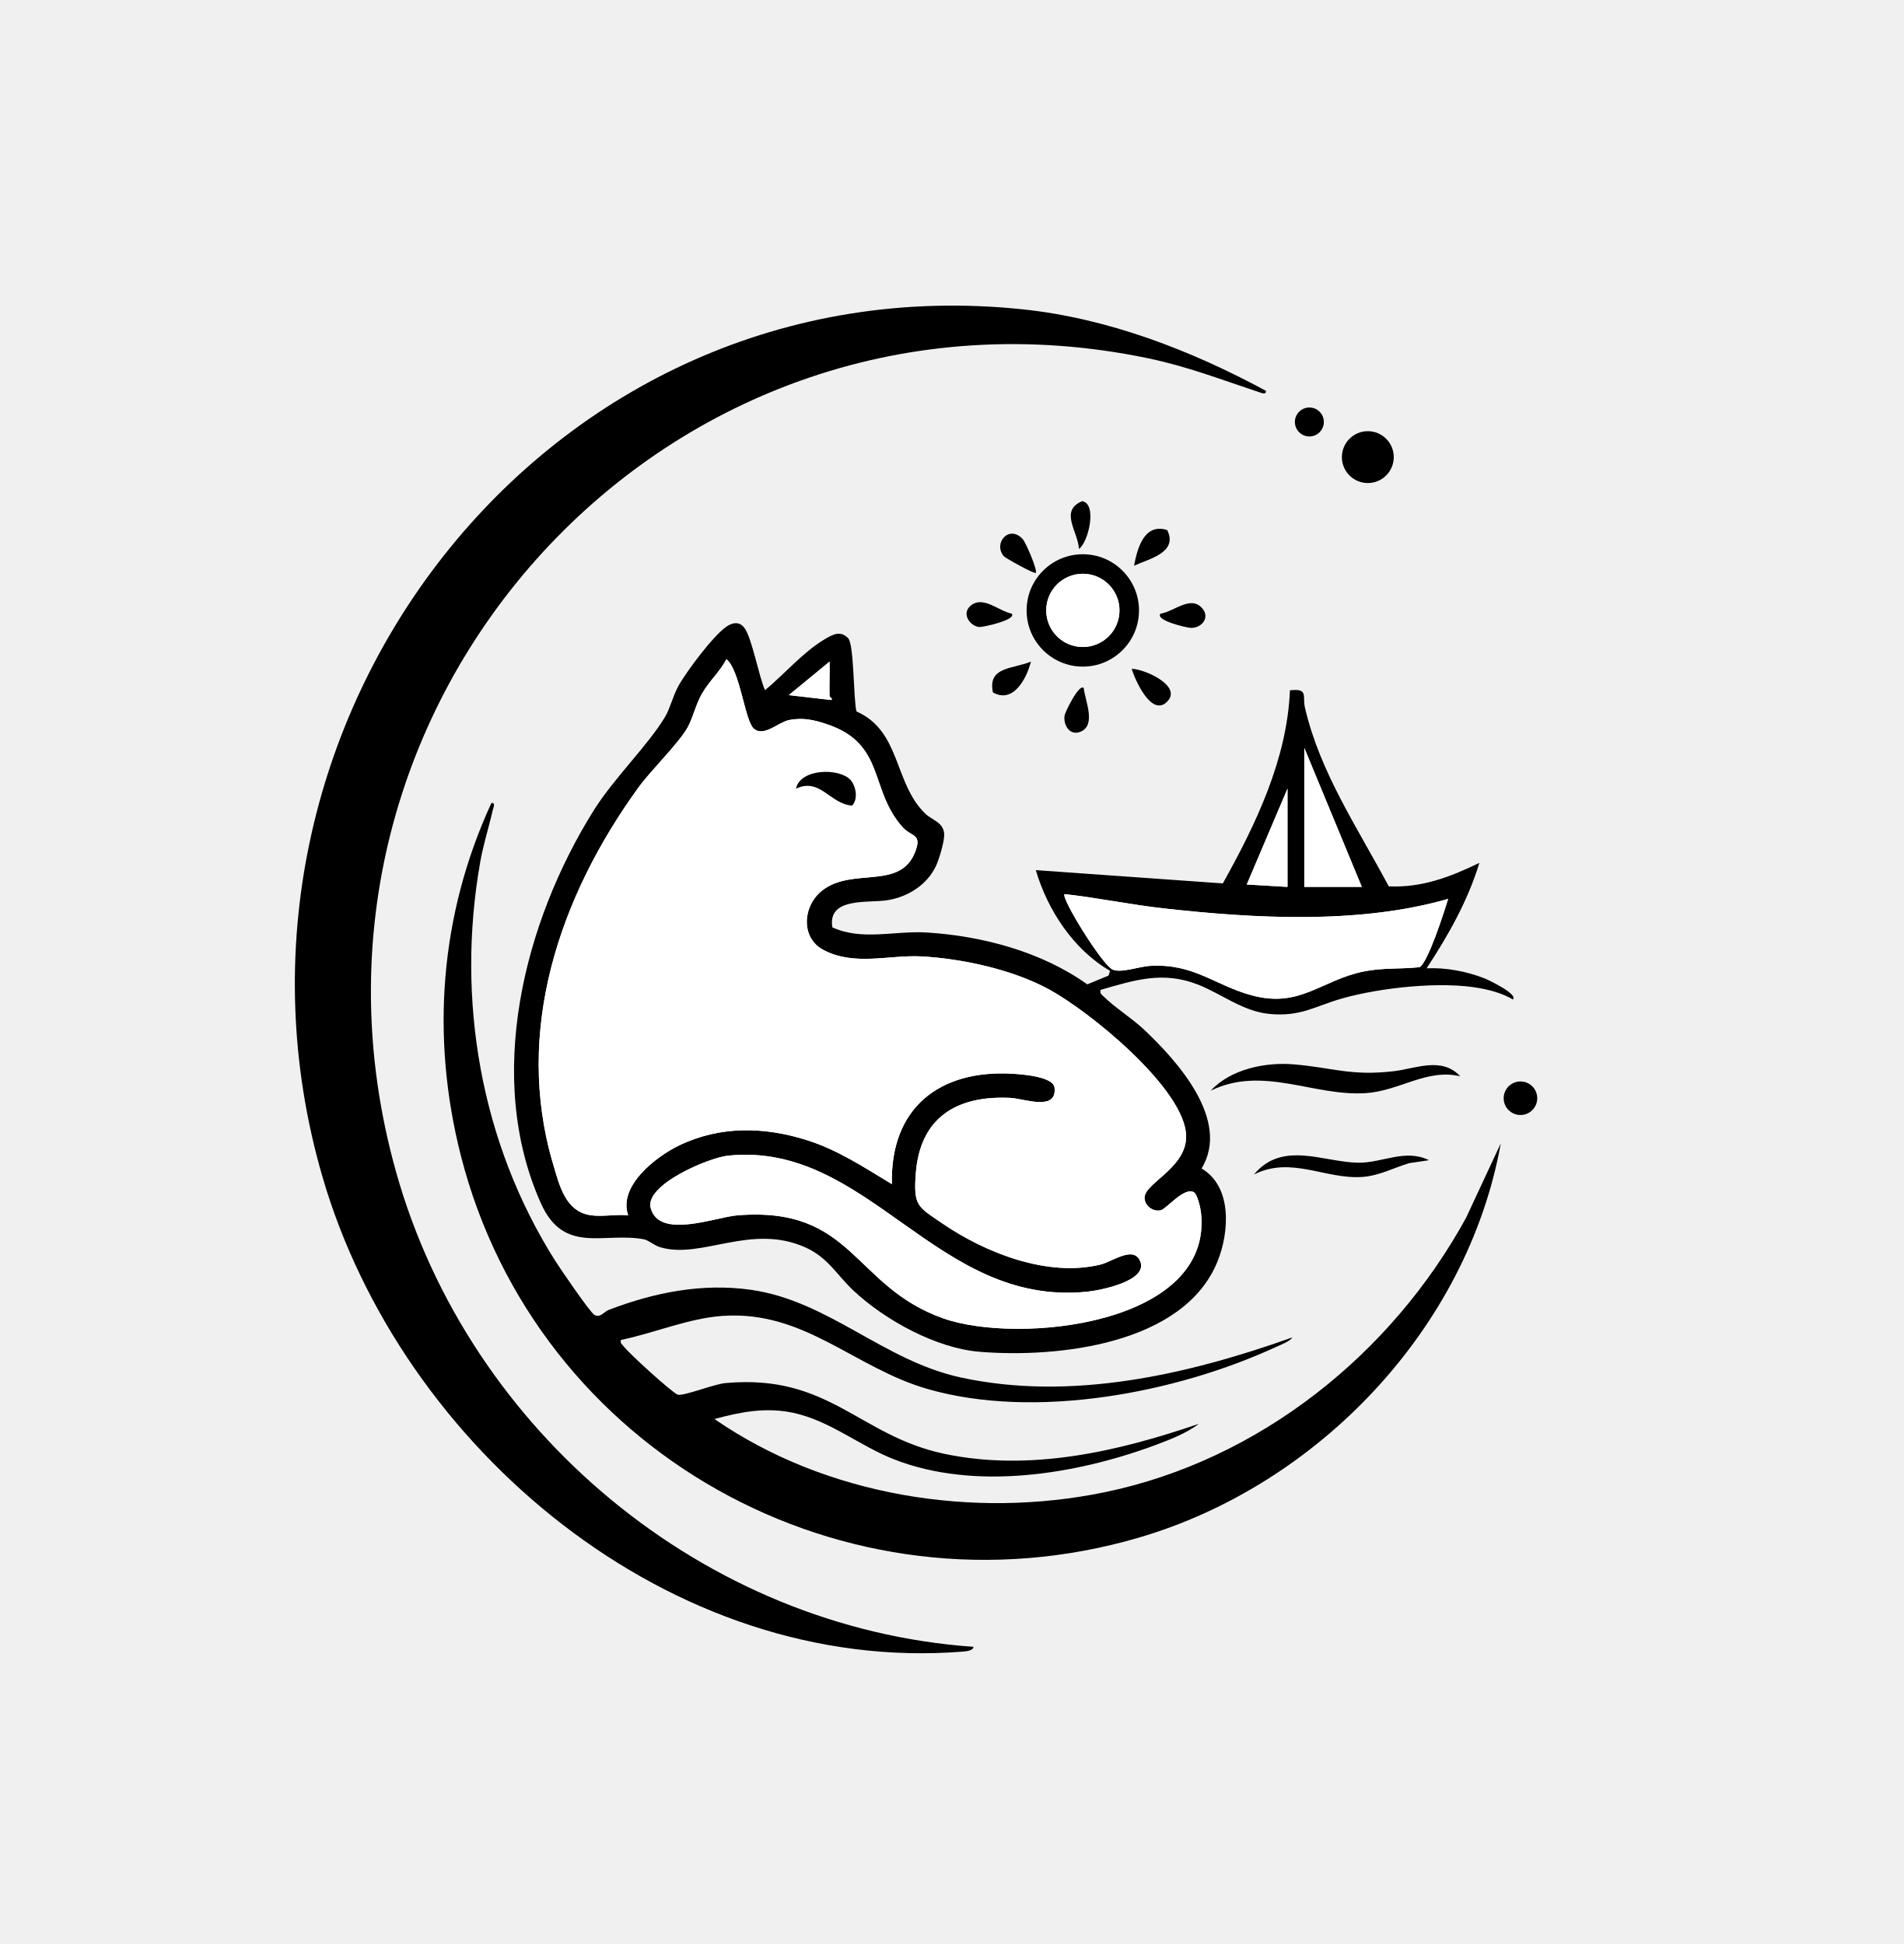
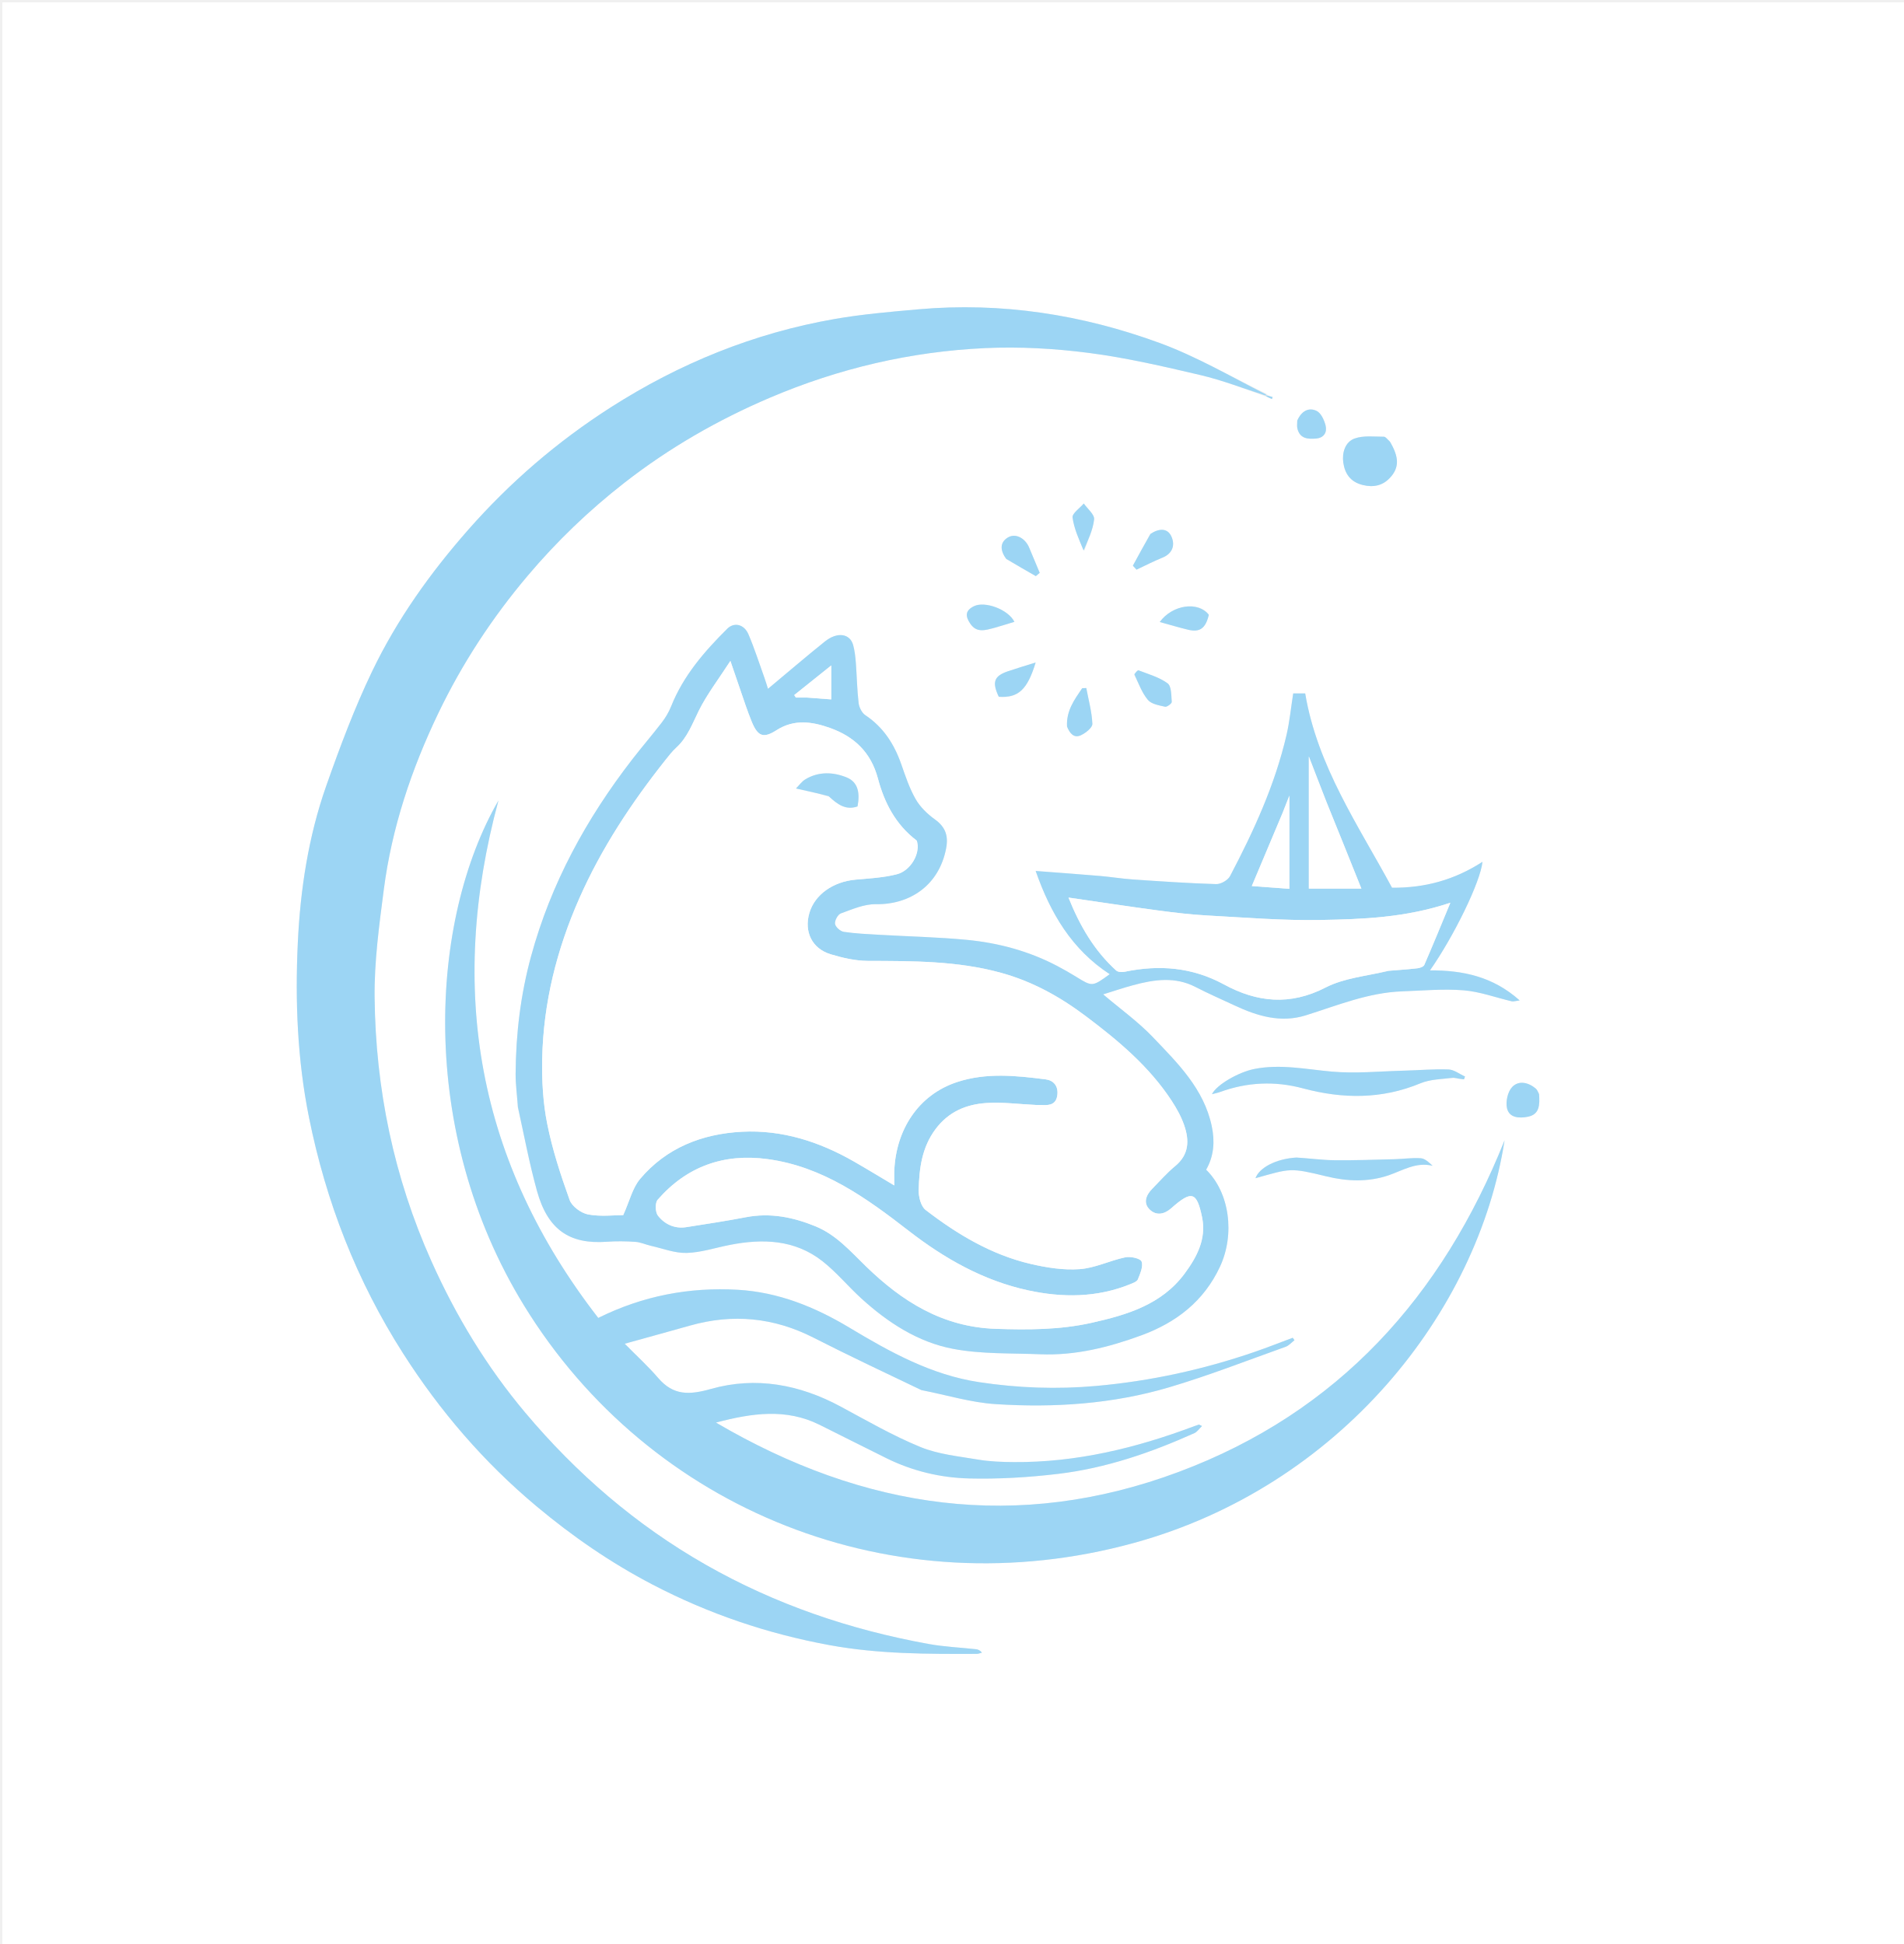
- <svg xmlns="http://www.w3.org/2000/svg" id="Layer_1" version="1.1" viewBox="0 0 397 405.5">
-   <defs>
-     <style>
-       .st0 {
-         fill: #fff;
-       }
-     </style>
-   </defs>
-   <path d="M264,81.51c.1.94-1.02.42-1.51.26-7.81-2.58-14.78-5.3-22.99-7.02-100.01-20.92-184.44,72.05-156.86,169.86,15.21,53.97,64.13,94.96,120.36,98.9,0,.84-1.66.95-2.24,1-60.92,4.87-117.06-42.51-133.5-99-27.42-94.19,46.44-191.43,145.99-180.99,17.87,1.87,35.11,8.55,50.75,17Z" />
-   <path d="M159.51,144c4.03-3.35,8.01-8.03,12.54-10.7,1.59-.94,3.22-1.86,4.83-.17,1.25,1.31,1.08,12.71,1.73,15.27,9.35,4.13,7.75,15.02,14.39,21.35,1.43,1.36,3.65,1.73,3.9,4.11.14,1.39-1.02,5.26-1.65,6.64-1.85,4.06-5.91,6.6-10.22,7.28-4,.63-12.49-.7-11.45,5.66,6.26,2.85,13.04.66,19.67,1.07,11.64.72,23.97,4.02,33.5,10.82l4.43-1.83.32-.99c-7.61-4.4-13.04-12.67-15.49-21.01l39,2.77c6.9-12.36,13.4-25.88,14-40.28,3.92-.44,2.57,1.19,3.13,3.62,3.12,13.53,11.06,25.19,17.47,37.27,6.86.34,12.86-1.96,18.9-4.89-2.4,7.91-6.49,15.13-11,21.99,4.03-.19,8.37.64,12.13,2.12.71.28,6.96,3.23,5.87,4.38-2.1-1.23-4.5-1.91-6.89-2.35-8.07-1.5-20.64-.13-28.6,2.1-5.75,1.61-8.67,3.89-15.27,3.27-5.52-.52-10.01-4.19-14.89-6.11-7.31-2.88-13.17-.98-20.34,1.09-.19.84.27,1.01.76,1.49,2.32,2.26,5.79,4.44,8.25,6.75,7.03,6.62,18.15,18.95,12.05,29.02,6.45,3.8,5.78,13.3,3.33,19.37-7.01,17.35-33.39,20.19-49.62,18.86-9.07-.74-19.69-6.58-26.27-12.73-3.47-3.25-5.32-6.89-9.99-9.01-11.42-5.18-21.78,2.56-30.41-.09-1.27-.39-2.36-1.45-3.36-1.64-8.33-1.56-16.65,3.27-21.47-7.53-11.73-26.25-3.55-58.65,11.04-81.95,4.23-6.75,11.41-13.65,14.92-19.58.95-1.61,1.61-4.31,2.7-6.3,1.67-3.04,7.31-10.58,10.06-12.44,1.29-.88,2.71-1.11,3.75.3,1.57,2.13,2.99,10.1,4.28,12.97ZM123.25,253.5c2.35.33,5.32-.24,7.75,0-2.14-6.09,5.77-12.24,10.66-14.59,8.6-4.13,17.81-3.89,26.73-1.05,6.35,2.02,11.96,5.73,17.6,9.14-.38-15.88,9.9-23.96,25.28-23.02,2.04.12,8.39.61,8.64,2.89.56,5.01-6.39,2.28-9.17,2.14-11.14-.56-18.87,4.02-19.76,15.73-.52,6.84.37,6.93,5.56,10.47,9.02,6.17,21.99,11.26,32.97,8.56,2.5-.61,6.82-3.96,8.24-.75,1.84,4.15-8.27,6.14-11.07,6.42-31.52,3.19-45.56-31.44-74.88-28.38-3.96.41-17.45,6.07-16.1,10.96,1.8,6.53,13.49,1.86,18.05,1.49,24.31-1.96,24.01,14.8,42.98,21.5,15.58,5.5,56.47,1.41,53.71-22.21-.11-.9-.74-3.65-1.44-4.09-1.97-1.23-5.69,3.38-6.87,3.71-1.67.46-3.53-.96-3.44-2.69.16-3.14,9.62-6.48,8.59-13.75-1.39-9.77-20.04-24.96-28.46-29.57-7.57-4.14-17.98-6.42-26.59-6.91-6.8-.38-14.13,2.11-20.6-1.4-4.74-2.58-4.2-9.21-.16-12.36,6.34-4.95,16.29.07,19.4-8.1,1.44-3.79-.78-3.03-2.66-5.12-6.96-7.77-3.53-17.28-15.6-21.4-2.78-.95-5.19-1.52-8.16-.9-2.19.46-5.32,3.69-7.35,1.66-1.79-1.79-2.81-12.11-5.61-14.38-1.37,2.61-3.59,4.56-5.09,7.16-1.32,2.3-1.91,5.09-2.98,7.02-1.84,3.34-7.67,8.97-10.34,12.66-16.37,22.64-26.01,50.69-17.72,78.54,1.3,4.37,2.54,9.87,7.88,10.62ZM173,145.25c-.08-2.41.06-4.84,0-7.25l-8.5,6.99,8.74,1.01c.71-.09-.24-.63-.24-.76ZM284,185l-12-29v29h12ZM268.5,185v-20.5l-8.5,20,8.5.5ZM302,187.5c-18.44,5.31-40.21,4.12-59.24,1.99-6.94-.77-13.82-2.22-20.75-2.99-.86.64,7.77,14.7,10.01,15.74,1.71.79,5.58-.63,7.72-.76,9.23-.58,13.49,4.04,21.38,6.16,10.01,2.69,14.4-3.2,23.28-5,3.98-.81,7.63-.46,11.61-.89,1.77-.86,5.26-11.84,5.99-14.25Z" />
-   <path d="M269.5,279c-.59.84-2.34,1.48-3.32,1.93-20.89,9.66-50.25,15.24-72.68,8.82-15.33-4.39-25.68-16.44-42.77-15.27-7.15.49-14.26,3.58-21.23,5.02-.2.76.2.83.49,1.25.91,1.32,10.3,9.88,11.37,10.17,1.2.33,7.53-2.2,9.89-2.42,21.7-1.99,27.84,11,45.72,14.76s36.2-.49,53.02-6.26c-2.46,1.93-6.23,3.39-9.24,4.5-16.57,6.12-37.57,9.49-54.39,2.87-7.09-2.79-13.28-8.01-20.85-9.65-5.74-1.24-10.92-.23-16.52,1.27,23.2,16.03,53.95,20.98,81.5,15.25,32.12-6.68,59.68-28.76,75.26-57.24l7.23-15.51c-6.94,38.63-38.09,71.29-75.5,82.25-61.32,17.96-125.6-17.91-141.36-79.64-6.34-24.85-4.38-50.33,6.36-73.6.94-.11.39,1.01.27,1.52-.83,3.65-1.97,7.16-2.62,10.88-5.03,28.64.11,58.47,15.63,83.05,1.02,1.61,7.29,10.82,8.2,11.32,1.26.69,1.94-.63,3-1.04,9.48-3.64,19.51-5.64,29.69-4.18,16.19,2.32,27.55,14.77,43.72,18.28,23.05,5,47.37-.6,69.09-8.34Z" />
-   <path d="M237.53,127.33c0,6.47-5.25,11.72-11.72,11.72s-11.72-5.25-11.72-11.72,5.25-11.72,11.72-11.72,11.72,5.25,11.72,11.72ZM233.46,127.32c0-4.22-3.42-7.64-7.64-7.64s-7.64,3.42-7.64,7.64,3.42,7.64,7.64,7.64,7.64-3.42,7.64-7.64Z" />
-   <path d="M304.5,224.5c-6.98-1.65-12.59,3.06-19.73,3.52-10.82.7-21.43-5.82-32.27-.52,4.08-4.47,11.35-5.98,17.24-5.49,8.12.67,11.95,2.49,20.95,1.43,4.5-.53,10-3.09,13.81,1.05Z" />
-   <circle cx="285.25" cy="95.35" r="5.41" />
-   <path d="M298,242.01l-4.13.61c-3.21.98-6.22,2.6-9.63,2.87-7.79.61-14.89-4.44-22.74-.5,5.94-7.15,14.52-2.55,21.74-2.46,5.03.07,9.81-2.97,14.75-.53Z" />
-   <circle cx="317.08" cy="229.08" r="3.5" />
-   <path d="M216,119.5c-.23.3-6.38-3.1-6.72-3.53-2.19-2.78,1.23-6.58,4.01-3.51.65.72,3.13,6.5,2.71,7.04Z" />
-   <path d="M243.38,146.38c-3.24,3.24-6.67-4.54-7.38-6.87,2.56,0,10.7,3.55,7.38,6.87Z" />
-   <path d="M243.42,110.57c2.3,4.69-3.77,5.98-6.92,7.43.68-3.66,2.14-8.97,6.92-7.43Z" />
-   <path d="M207.07,144.43c-1.19-5.46,4.37-4.88,7.92-6.43-.85,3.43-3.64,8.87-7.92,6.43Z" />
-   <path d="M242,128.01c2.91-.43,6.36-3.99,8.79-1.04,1.58,1.93-.25,4.08-2.48,4-.78-.03-7.41-1.52-6.31-2.96Z" />
-   <path d="M226,143.5c.28,2.64,2.67,7.72-.64,9.12-2.22.94-3.63-1.3-3.36-3.33.1-.73,3-6.71,4-5.79Z" />
-   <path d="M211,128.01c1,1.31-6.03,2.83-6.76,2.78-1.9-.13-3.91-2.83-1.72-4.53,2.6-2.02,5.78,1.24,8.49,1.74Z" />
-   <circle cx="273.06" cy="88.02" r="3.02" />
-   <path d="M225.01,114.5c-.21-3.63-4.13-7.97.67-9.96,3.19.54,1.32,8.55-.67,9.96Z" />
-   <path class="st0" d="M123.25,253.5c-5.34-.75-6.58-6.24-7.88-10.62-8.28-27.85,1.35-55.9,17.72-78.54,2.67-3.69,8.5-9.32,10.34-12.66,1.07-1.93,1.66-4.72,2.98-7.02,1.5-2.61,3.72-4.56,5.09-7.16,2.8,2.26,3.82,12.59,5.61,14.38,2.03,2.03,5.17-1.2,7.35-1.66,2.97-.62,5.38-.05,8.16.9,12.07,4.12,8.64,13.63,15.6,21.4,1.88,2.1,4.1,1.33,2.66,5.12-3.11,8.17-13.06,3.15-19.4,8.1-4.04,3.15-4.59,9.79.16,12.36,6.47,3.51,13.8,1.02,20.6,1.4,8.61.49,19.02,2.77,26.59,6.91,8.41,4.6,27.06,19.8,28.46,29.57,1.03,7.27-8.43,10.61-8.59,13.75-.09,1.73,1.77,3.16,3.44,2.69,1.18-.33,4.89-4.95,6.87-3.71.7.44,1.33,3.19,1.44,4.09,2.76,23.61-38.13,27.71-53.71,22.21-18.97-6.7-18.67-23.46-42.98-21.5-4.55.37-16.25,5.04-18.05-1.49-1.35-4.89,12.14-10.54,16.1-10.96,29.32-3.06,43.36,31.56,74.88,28.38,2.8-.28,12.9-2.28,11.07-6.42-1.42-3.21-5.74.14-8.24.75-10.98,2.7-23.95-2.39-32.97-8.56-5.19-3.55-6.08-3.64-5.56-10.47.89-11.71,8.63-16.28,19.76-15.73,2.78.14,9.73,2.87,9.17-2.14-.26-2.27-6.6-2.76-8.64-2.89-15.37-.93-25.65,7.14-25.28,23.02-5.64-3.41-11.26-7.12-17.6-9.14-8.92-2.84-18.13-3.07-26.73,1.05-4.89,2.35-12.81,8.5-10.66,14.59-2.43-.24-5.4.33-7.75,0ZM177.34,162.66c-2.33-2.51-10.44-2.38-11.34,1.84,5.04-2.36,7.07,3.19,11.69,3.54,1.34-1.34.8-4.15-.35-5.38Z" />
-   <path class="st0" d="M302,187.5c-.73,2.41-4.22,13.4-5.99,14.25-3.99.42-7.63.08-11.61.89-8.88,1.81-13.27,7.69-23.28,5-7.89-2.12-12.15-6.74-21.38-6.16-2.14.13-6.01,1.55-7.72.76-2.24-1.03-10.87-15.09-10.01-15.74,6.94.77,13.81,2.22,20.75,2.99,19.03,2.12,40.8,3.32,59.24-1.99Z" />
-   <polygon class="st0" points="284 185 272 185 272 156 284 185" />
-   <polygon class="st0" points="268.5 185 260 184.5 268.5 164.5 268.5 185" />
-   <path class="st0" d="M173,145.25c0,.12.95.66.24.76l-8.74-1.01,8.5-6.99c.06,2.41-.08,4.84,0,7.25Z" />
-   <circle class="st0" cx="225.82" cy="127.32" r="7.64" />
-   <path d="M177.34,162.66c1.15,1.23,1.68,4.04.35,5.38-4.62-.35-6.64-5.89-11.69-3.54.9-4.22,9-4.35,11.34-1.84Z" />
+ <svg xmlns="http://www.w3.org/2000/svg" version="1.1" id="Layer_1" x="0px" y="0px" width="100%" viewBox="0 0 794 811" enable-background="new 0 0 794 811" xml:space="preserve">
+   <path fill="#FFFFFF" opacity="1" stroke="none" d=" M438,812   C292,812 146.5,812 1,812   C1,541.667 1,271.333 1,1   C265.667,1 530.333,1 795,1   C795,271.333 795,541.667 795,812   C676.167,812 557.333,812 438,812  M528.289,165.561   C529.028,165.865 529.767,166.17 530.506,166.474   C530.601,166.197 530.696,165.919 530.791,165.642   C529.906,165.376 529.02,165.11 528.042,164.151   C513.329,157.059 499.069,148.733 483.809,143.129   C451.372,131.218 417.676,125.962 383.014,129.041   C371.356,130.077 359.647,131.074 348.134,133.078   C314.46,138.941 283.32,151.626 254.601,170.022   C232.459,184.205 212.703,201.212 195.261,221.045   C179.409,239.072 165.594,258.456 155.244,279.997   C147.818,295.453 141.773,311.639 136.071,327.837   C128.629,348.978 125.248,371.122 124.208,393.389   C123.072,417.722 124.02,442.034 128.87,466.14   C135.969,501.433 148.778,534.316 168.138,564.64   C183.471,588.657 201.815,610.014 223.728,628.358   C238.775,640.953 254.783,651.991 272.164,661.053   C295.503,673.223 320.062,681.565 346.035,686.326   C366.455,690.069 386.919,690.04 407.469,689.962   C408.168,689.96 408.865,689.625 409.563,689.445   C408.722,688.404 407.891,688.114 407.039,688.02   C400.477,687.296 393.837,687.017 387.358,685.843   C354.557,679.899 323.406,669.331 294.327,652.756   C265.303,636.213 240.424,614.735 219.057,589.309   C203.038,570.246 190.195,549.055 179.967,526.212   C164.247,491.105 156.651,454.266 156.242,416.047   C156.082,401.095 158.149,386.05 160.074,371.161   C163.407,345.379 171.582,320.949 182.8,297.57   C192.724,276.886 205.182,257.85 220.022,240.269   C232.166,225.882 245.631,212.947 260.398,201.43   C279.018,186.909 299.363,175.184 321.13,165.912   C349.852,153.679 379.839,146.651 410.921,145.224   C425.26,144.566 439.83,145.386 454.078,147.223   C469.716,149.239 485.189,152.838 500.57,156.447   C509.861,158.628 518.839,162.14 528.289,165.561  M216.006,462.242   C218.63,473.804 220.812,485.489 223.985,496.898   C228.438,512.909 237.433,519.163 253.019,518.043   C256.998,517.757 261.028,517.804 265.008,518.078   C267.202,518.228 269.323,519.245 271.507,519.736   C276.46,520.85 281.457,522.834 286.388,522.699   C292.394,522.535 298.346,520.543 304.327,519.369   C318.112,516.663 331.522,517.096 343.054,526.163   C348.908,530.765 353.726,536.659 359.26,541.697   C370.321,551.765 382.875,559.946 397.544,562.724   C409.373,564.963 421.737,564.474 433.873,564.973   C448.501,565.574 462.422,562.081 476.021,557.088   C490.6,551.736 502.108,542.874 508.835,528.441   C515.155,514.878 512.836,497.524 503.068,487.98   C506.319,482.312 506.746,476.167 505.405,469.804   C502.112,454.178 491.157,443.492 480.805,432.638   C474.701,426.238 467.377,421.001 460.116,414.829   C464.499,413.477 468.514,412.11 472.6,411.005   C481.362,408.635 490.08,407.314 498.712,411.789   C504.007,414.534 509.493,416.907 514.897,419.441   C524.373,423.883 534.189,426.851 544.596,423.588   C557.827,419.441 570.729,414.073 584.846,413.576   C593.382,413.276 601.978,412.454 610.445,413.138   C617.229,413.686 623.853,416.171 630.563,417.732   C631.22,417.885 631.983,417.585 633.837,417.352   C622.65,407.354 610.098,404.769 596.433,404.82   C606.438,390.542 617.448,367.967 618.326,359.529   C606.755,367.028 594.382,370.463 580.594,370.341   C566.621,344.423 549.484,319.701 544.378,289.277   C542.471,289.277 540.561,289.277 539.377,289.277   C538.426,295.322 537.876,301.07 536.582,306.645   C531.754,327.455 522.908,346.716 513.025,365.508   C512.127,367.217 509.174,368.89 507.228,368.831   C495.651,368.482 484.086,367.682 472.526,366.895   C467.924,366.582 463.356,365.817 458.758,365.427   C449.982,364.681 441.196,364.056 431.964,363.347   C438.135,381.075 447.088,396.13 462.836,406.412   C455.583,411.695 455.601,411.666 448.8,407.459   C446.267,405.892 443.669,404.417 441.034,403.027   C429.169,396.771 416.401,393.34 403.161,392.08   C391.142,390.935 379.038,390.687 366.974,389.987   C361.945,389.695 356.89,389.483 351.921,388.741   C350.498,388.529 348.473,386.711 348.287,385.406   C348.093,384.043 349.456,381.506 350.705,381.057   C355.434,379.359 360.411,377.141 365.262,377.218   C379.611,377.446 391.724,369.285 394.634,353.834   C395.61,348.653 394.312,344.984 389.923,341.827   C386.81,339.588 383.798,336.678 381.913,333.395   C379.317,328.873 377.643,323.781 375.905,318.818   C372.971,310.438 368.46,303.384 360.912,298.347   C359.464,297.38 358.327,295.091 358.116,293.287   C357.462,287.708 357.388,282.062 356.956,276.453   C356.767,273.992 356.496,271.49 355.846,269.121   C354.51,264.253 349.192,263.478 344.018,267.638   C336.047,274.047 328.279,280.71 320.315,287.356   C319.828,285.836 319.377,284.277 318.829,282.751   C316.65,276.681 314.689,270.516 312.159,264.595   C310.386,260.446 306.235,259.405 303.311,262.31   C293.755,271.805 284.994,281.92 279.907,294.698   C278.957,297.084 277.582,299.383 276.016,301.425   C271.996,306.669 267.663,311.673 263.622,316.902   C244.501,341.645 229.75,368.633 221.489,398.972   C217.118,415.023 215.161,431.377 215.055,447.962   C215.027,452.411 215.668,456.863 216.006,462.242  M384.664,579.976   C394.843,581.983 404.95,585.11 415.216,585.772   C439.624,587.347 464.001,585.746 487.567,578.777   C504.01,573.914 520.033,567.623 536.205,561.86   C537.592,561.366 538.685,560.047 539.915,559.112   C539.67,558.773 539.425,558.434 539.18,558.095   C533.801,560.096 528.463,562.217 523.036,564.075   C501.711,571.377 479.898,576.152 457.371,578.175   C440.886,579.656 424.611,579.068 408.355,576.605   C388.438,573.588 371.222,564.05 354.262,553.858   C339.917,545.237 324.595,539.028 307.69,538.068   C287.565,536.924 268.249,540.527 249.523,549.809   C199.272,485.011 186.431,413.187 207.905,333.937   C179.204,383.614 173.84,471.795 218.589,544.672   C271.068,630.137 372.731,671.198 472.883,643.702   C558.745,620.129 616.449,547.392 627.542,475.69   C601.53,540.808 558.182,589.185 491.627,614.051   C424.484,639.135 360.554,629.797 298.626,593.473   C313.907,589.417 327.977,587.528 341.813,594.393   C351.166,599.033 360.468,603.774 369.833,608.389   C380.674,613.731 392.355,616.498 404.247,616.785   C416.623,617.084 429.12,616.333 441.423,614.86   C461.239,612.489 480.006,606.037 498.169,597.875   C499.323,597.356 500.135,596.073 501.349,594.913   C500.305,594.436 500.139,594.288 500.027,594.321   C499.403,594.504 498.786,594.714 498.177,594.943   C473.865,604.1 448.924,610.16 422.762,609.958   C417.809,609.919 412.793,609.732 407.925,608.911   C399.821,607.544 391.354,606.727 383.871,603.655   C372.422,598.954 361.591,592.699 350.658,586.807   C333.51,577.567 315.252,574.156 296.599,579.423   C287.51,581.989 280.875,582.264 274.53,574.873   C270.361,570.018 265.592,565.678 260.57,560.577   C270.094,557.931 278.95,555.505 287.788,553.009   C305.616,547.974 322.701,549.59 339.286,558.04   C354.027,565.551 369.001,572.606 384.664,579.976  M606.507,449.766   C607.874,449.941 609.24,450.117 610.606,450.292   C610.752,449.894 610.898,449.496 611.044,449.099   C608.747,448.068 606.479,446.246 604.147,446.158   C597.984,445.927 591.794,446.5 585.612,446.655   C575.575,446.906 565.459,447.939 555.517,447.054   C544.674,446.09 533.996,443.77 523.049,445.981   C516.607,447.282 507.437,452.489 505.479,456.483   C506.721,456.149 507.838,455.935 508.893,455.552   C520.247,451.431 531.752,450.909 543.419,454.038   C559.981,458.479 576.273,458.65 592.447,451.934   C596.546,450.232 601.342,450.206 606.507,449.766  M540.345,482.96   C532.344,483.411 525.283,487.03 523.636,491.526   C538.243,487.449 537.925,487.017 553.319,490.781   C561.838,492.864 570.703,493.225 579.246,490.287   C585.135,488.261 590.628,484.669 597.522,486.339   C595.955,484.88 594.335,483.324 592.61,483.198   C589.02,482.934 585.377,483.502 581.752,483.593   C573.399,483.803 565.043,484.115 556.691,484.026   C551.522,483.971 546.359,483.255 540.345,482.96  M579.482,183.989   C578.72,183.359 577.957,182.187 577.196,182.189   C573.094,182.197 568.67,181.603 564.978,182.937   C561.011,184.37 559.696,188.933 560.261,192.961   C560.901,197.517 563.169,201.074 568.436,202.352   C573.002,203.46 576.757,202.5 579.682,199.394   C583.713,195.117 583.553,190.706 579.482,183.989  M641.896,456.108   C641.444,455.43 641.119,454.6 640.519,454.1   C637.375,451.478 633.359,450.639 630.667,453.519   C628.816,455.499 627.915,459.655 628.557,462.373   C629.514,466.42 633.753,466.586 637.256,465.885   C642.196,464.897 642.225,460.891 641.896,456.108  M473.076,281.635   C474.916,285.139 476.287,289.037 478.774,291.997   C480.249,293.753 483.43,294.264 485.957,294.835   C486.738,295.011 488.768,293.474 488.719,292.837   C488.514,290.141 488.63,286.28 486.989,285.071   C483.503,282.502 479.012,281.276 474.874,279.649   C474.515,279.507 473.723,280.468 473.076,281.635  M479.583,222.957   C477.224,227.3 474.864,231.644 472.505,235.987   C473.01,236.544 473.515,237.101 474.02,237.658   C477.61,235.978 481.136,234.14 484.806,232.66   C489.143,230.911 490.165,227.35 488.586,223.832   C486.947,220.183 483.403,220.385 479.583,222.957  M445.16,303.419   C446.176,306.004 447.974,308.042 450.767,306.762   C452.78,305.839 455.674,303.563 455.611,301.993   C455.41,296.982 454.013,292.019 453.078,287.037   C452.506,287.062 451.933,287.087 451.361,287.112   C448.146,291.838 444.69,296.455 445.16,303.419  M504.051,256.188   C499.801,250.766 489.02,252.199 483.706,259.491   C487.84,260.624 491.685,261.789 495.586,262.721   C500.421,263.876 502.866,262.155 504.051,256.188  M415.213,261.838   C417.812,261.038 420.411,260.238 423.099,259.41   C420.423,254.125 410.707,250.698 406.243,252.885   C402.591,254.673 402.55,256.978 404.619,260.092   C407.317,264.155 410.836,262.953 415.213,261.838  M416.93,290.839   C424.683,291.231 428.498,287.79 431.955,276.381   C427.652,277.736 424.003,278.812 420.405,280.036   C414.629,282.002 413.639,284.521 416.93,290.839  M419.907,233.393   C423.946,235.714 427.986,238.034 432.025,240.354   C432.568,239.898 433.111,239.441 433.655,238.985   C432.184,235.469 430.712,231.953 429.243,228.435   C427.595,224.487 423.532,222.262 420.309,224.261   C416.901,226.375 417.17,229.695 419.907,233.393  M452.324,229.66   C453.763,225.34 455.87,221.091 456.343,216.668   C456.56,214.637 453.57,212.263 452.034,210.044   C450.37,212.009 447.119,214.186 447.348,215.896   C447.978,220.602 450.067,225.112 452.324,229.66  M541.023,175.837   C541.048,176.826 540.899,177.857 541.128,178.796   C542.157,183.027 545.471,183.246 548.913,182.957   C552.322,182.671 553.598,180.243 552.862,177.402   C552.282,175.168 550.945,172.269 549.121,171.405   C545.766,169.817 542.77,171.544 541.023,175.837  z" />
+   <path fill="#9CD5F4" opacity="1" stroke="none" d=" M527.958,165.054   C518.839,162.14 509.861,158.628 500.57,156.447   C485.189,152.838 469.716,149.239 454.078,147.223   C439.83,145.386 425.26,144.566 410.921,145.224   C379.839,146.651 349.852,153.679 321.13,165.912   C299.363,175.184 279.018,186.909 260.398,201.43   C245.631,212.947 232.166,225.882 220.022,240.269   C205.182,257.85 192.724,276.886 182.8,297.57   C171.582,320.949 163.407,345.379 160.074,371.161   C158.149,386.05 156.082,401.095 156.242,416.047   C156.651,454.266 164.247,491.105 179.967,526.212   C190.195,549.055 203.038,570.246 219.057,589.309   C240.424,614.735 265.303,636.213 294.327,652.756   C323.406,669.331 354.557,679.899 387.358,685.843   C393.837,687.017 400.477,687.296 407.039,688.02   C407.891,688.114 408.722,688.404 409.563,689.445   C408.865,689.625 408.168,689.96 407.469,689.962   C386.919,690.04 366.455,690.069 346.035,686.326   C320.062,681.565 295.503,673.223 272.164,661.053   C254.783,651.991 238.775,640.953 223.728,628.358   C201.815,610.014 183.471,588.657 168.138,564.64   C148.778,534.316 135.969,501.433 128.87,466.14   C124.02,442.034 123.072,417.722 124.208,393.389   C125.248,371.122 128.629,348.978 136.071,327.837   C141.773,311.639 147.818,295.453 155.244,279.997   C165.594,258.456 179.409,239.072 195.261,221.045   C212.703,201.212 232.459,184.205 254.601,170.022   C283.32,151.626 314.46,138.941 348.134,133.078   C359.647,131.074 371.356,130.077 383.014,129.041   C417.676,125.962 451.372,131.218 483.809,143.129   C499.069,148.733 513.329,157.059 528.044,164.55   C528.046,164.949 527.958,165.054 527.958,165.054  z" />
+   <path fill="#9CD5F4" opacity="1" stroke="none" d=" M216.004,461.778   C215.668,456.863 215.027,452.411 215.055,447.962   C215.161,431.377 217.118,415.023 221.489,398.972   C229.75,368.633 244.501,341.645 263.622,316.902   C267.663,311.673 271.996,306.669 276.016,301.425   C277.582,299.383 278.957,297.084 279.907,294.698   C284.994,281.92 293.755,271.805 303.311,262.31   C306.235,259.405 310.386,260.446 312.159,264.595   C314.689,270.516 316.65,276.681 318.829,282.751   C319.377,284.277 319.828,285.836 320.315,287.356   C328.279,280.71 336.047,274.047 344.018,267.638   C349.192,263.478 354.51,264.253 355.846,269.121   C356.496,271.49 356.767,273.992 356.956,276.453   C357.388,282.062 357.462,287.708 358.116,293.287   C358.327,295.091 359.464,297.38 360.912,298.347   C368.46,303.384 372.971,310.438 375.905,318.818   C377.643,323.781 379.317,328.873 381.913,333.395   C383.798,336.678 386.81,339.588 389.923,341.827   C394.312,344.984 395.61,348.653 394.634,353.834   C391.724,369.285 379.611,377.446 365.262,377.218   C360.411,377.141 355.434,379.359 350.705,381.057   C349.456,381.506 348.093,384.043 348.287,385.406   C348.473,386.711 350.498,388.529 351.921,388.741   C356.89,389.483 361.945,389.695 366.974,389.987   C379.038,390.687 391.142,390.935 403.161,392.08   C416.401,393.34 429.169,396.771 441.034,403.027   C443.669,404.417 446.267,405.892 448.8,407.459   C455.601,411.666 455.583,411.695 462.836,406.412   C447.088,396.13 438.135,381.075 431.964,363.347   C441.196,364.056 449.982,364.681 458.758,365.427   C463.356,365.817 467.924,366.582 472.526,366.895   C484.086,367.682 495.651,368.482 507.228,368.831   C509.174,368.89 512.127,367.217 513.025,365.508   C522.908,346.716 531.754,327.455 536.582,306.645   C537.876,301.07 538.426,295.322 539.377,289.277   C540.561,289.277 542.471,289.277 544.378,289.277   C549.484,319.701 566.621,344.423 580.594,370.341   C594.382,370.463 606.755,367.028 618.326,359.529   C617.448,367.967 606.438,390.542 596.433,404.82   C610.098,404.769 622.65,407.354 633.837,417.352   C631.983,417.585 631.22,417.885 630.563,417.732   C623.853,416.171 617.229,413.686 610.445,413.138   C601.978,412.454 593.382,413.276 584.846,413.576   C570.729,414.073 557.827,419.441 544.596,423.588   C534.189,426.851 524.373,423.883 514.897,419.441   C509.493,416.907 504.007,414.534 498.712,411.789   C490.08,407.314 481.362,408.635 472.6,411.005   C468.514,412.11 464.499,413.477 460.116,414.829   C467.377,421.001 474.701,426.238 480.805,432.638   C491.157,443.492 502.112,454.178 505.405,469.804   C506.746,476.167 506.319,482.312 503.068,487.98   C512.836,497.524 515.155,514.878 508.835,528.441   C502.108,542.874 490.6,551.736 476.021,557.088   C462.422,562.081 448.501,565.574 433.873,564.973   C421.737,564.474 409.373,564.963 397.544,562.724   C382.875,559.946 370.321,551.765 359.26,541.697   C353.726,536.659 348.908,530.765 343.054,526.163   C331.522,517.096 318.112,516.663 304.327,519.369   C298.346,520.543 292.394,522.535 286.388,522.699   C281.457,522.834 276.46,520.85 271.507,519.736   C269.323,519.245 267.202,518.228 265.008,518.078   C261.028,517.804 256.998,517.757 253.019,518.043   C237.433,519.163 228.438,512.909 223.985,496.898   C220.812,485.489 218.63,473.804 216.004,461.778  M382.105,350.515   C373.504,343.959 368.841,334.813 366.159,324.74   C363.269,313.888 356.332,307.301 346.19,303.687   C338.72,301.025 331.221,299.921 323.911,304.605   C318.393,308.14 316.08,307.258 313.524,301.046   C312.581,298.754 311.734,296.419 310.92,294.077   C308.985,288.506 307.097,282.918 304.637,275.72   C299.662,283.416 294.914,289.579 291.504,296.411   C288.77,301.888 286.762,307.613 282.087,311.887   C280.387,313.44 278.947,315.298 277.507,317.112   C263.376,334.924 250.918,353.771 241.682,374.645   C232.215,396.041 226.617,418.372 226.14,441.766   C225.956,450.814 226.474,460.07 228.249,468.915   C230.413,479.692 233.868,490.268 237.598,500.631   C238.56,503.306 242.409,506.11 245.339,506.652   C250.597,507.624 256.164,506.926 259.934,506.926   C262.588,501.048 263.796,495.605 266.979,491.827   C277.941,478.822 292.864,473.018 309.423,472.147   C326.188,471.265 341.751,476.283 356.241,484.605   C361.75,487.769 367.173,491.083 373,494.545   C373,492.012 372.918,490.014 373.013,488.026   C373.8,471.59 382.752,456.801 399.251,451.393   C411.433,447.401 423.836,448.723 436.17,450.299   C439.305,450.7 441.439,452.963 441.011,456.736   C440.58,460.531 438.111,461.163 434.974,461.006   C433.976,460.956 432.973,461.009 431.975,460.963   C425.125,460.65 418.236,459.711 411.437,460.157   C403.007,460.709 395.602,463.774 390.159,471.102   C384.457,478.778 383.398,487.492 383.164,496.416   C383.09,499.235 384.071,503.237 386.056,504.766   C399.238,514.912 413.454,523.446 429.846,527.28   C436.519,528.841 443.6,529.954 450.363,529.46   C456.772,528.992 462.946,525.857 469.354,524.527   C471.527,524.076 475.646,524.976 476.134,526.284   C476.894,528.316 475.561,531.327 474.596,533.713   C474.201,534.691 472.521,535.289 471.311,535.778   C457.452,541.383 443.116,541.409 428.851,538.32   C410.246,534.291 393.992,525.087 379.069,513.521   C361.316,499.762 343.264,486.68 320.131,483.559   C301.856,481.093 286.422,486.618 274.295,500.522   C273.171,501.811 273.288,505.692 274.413,507.137   C277.237,510.769 281.407,512.702 286.259,511.942   C294.561,510.642 302.874,509.376 311.125,507.795   C321.266,505.852 330.821,507.767 340.146,511.597   C348.82,515.16 354.703,522.016 361.292,528.4   C376.241,542.886 393.059,553.623 415.333,554.366   C428.85,554.816 442.121,554.792 455.21,551.868   C469.953,548.576 484.523,544.285 494.133,531.264   C499.202,524.397 503.227,516.844 501.373,507.837   C499.165,497.106 497.023,496.506 488.524,504.047   C485.555,506.68 482.285,507.17 479.643,504.718   C476.677,501.965 477.933,498.627 480.562,495.953   C483.716,492.745 486.692,489.31 490.148,486.462   C496.026,481.617 496.074,475.629 493.872,469.326   C492.629,465.769 490.735,462.354 488.66,459.187   C479.255,444.839 466.338,434.043 452.777,423.855   C442.077,415.816 430.681,409.488 417.662,405.879   C399.33,400.796 380.666,400.935 361.923,400.862   C356.758,400.842 351.459,399.609 346.471,398.107   C338.666,395.758 335.289,388.671 337.58,380.875   C339.841,373.183 347.483,367.803 356.907,366.967   C362.646,366.458 368.491,366.138 374.036,364.735   C379.96,363.237 384.149,355.727 382.105,350.515  M579.401,404.999   C583.349,404.664 587.306,404.404 591.239,403.941   C592.244,403.823 593.73,403.301 594.053,402.556   C597.616,394.359 600.992,386.081 604.927,376.602   C586.16,382.878 568.421,383.472 550.817,383.798   C535.111,384.089 519.366,382.784 503.652,381.934   C496.74,381.56 489.838,380.735 482.972,379.817   C470.771,378.185 458.6,376.326 445.651,374.451   C450.438,386.368 456.456,396.633 465.55,404.883   C466.295,405.559 467.976,405.631 469.1,405.397   C483.52,402.401 497.28,403.503 510.493,410.689   C524.279,418.188 538.067,419.61 552.894,411.967   C560.579,408.006 569.901,407.22 579.401,404.999  M553.13,334.35   C550.629,327.859 548.129,321.368 545.903,315.592   C545.903,333.595 545.903,352.103 545.903,370.693   C553.704,370.693 560.598,370.693 567.808,370.693   C562.941,358.557 558.224,346.794 553.13,334.35  M534.865,339.362   C530.651,349.367 526.436,359.372 522.108,369.646   C527.544,370.049 532.533,370.419 537.773,370.807   C537.773,357.856 537.773,345.441 537.773,331.94   C536.646,334.8 535.889,336.72 534.865,339.362  M336.727,291   C339.947,291.251 343.166,291.502 346.7,291.777   C346.7,287.271 346.7,283.064 346.7,277.607   C341.106,282.087 336.186,286.027 331.266,289.966   C331.489,290.311 331.713,290.655 331.936,291   C333.249,291 334.561,291 336.727,291  z" />
+   <path fill="#9CD5F4" opacity="1" stroke="none" d=" M384.268,579.919   C369.001,572.606 354.027,565.551 339.286,558.04   C322.701,549.59 305.616,547.974 287.788,553.009   C278.95,555.505 270.094,557.931 260.57,560.577   C265.592,565.678 270.361,570.018 274.53,574.873   C280.875,582.264 287.51,581.989 296.599,579.423   C315.252,574.156 333.51,577.567 350.658,586.807   C361.591,592.699 372.422,598.954 383.871,603.655   C391.354,606.727 399.821,607.544 407.925,608.911   C412.793,609.732 417.809,609.919 422.762,609.958   C448.924,610.16 473.865,604.1 498.177,594.943   C498.786,594.714 499.403,594.504 500.027,594.321   C500.139,594.288 500.305,594.436 501.349,594.913   C500.135,596.073 499.323,597.356 498.169,597.875   C480.006,606.037 461.239,612.489 441.423,614.86   C429.12,616.333 416.623,617.084 404.247,616.785   C392.355,616.498 380.674,613.731 369.833,608.389   C360.468,603.774 351.166,599.033 341.813,594.393   C327.977,587.528 313.907,589.417 298.626,593.473   C360.554,629.797 424.484,639.135 491.627,614.051   C558.182,589.185 601.53,540.808 627.542,475.69   C616.449,547.392 558.745,620.129 472.883,643.702   C372.731,671.198 271.068,630.137 218.589,544.672   C173.84,471.795 179.204,383.614 207.905,333.937   C186.431,413.187 199.272,485.011 249.523,549.809   C268.249,540.527 287.565,536.924 307.69,538.068   C324.595,539.028 339.917,545.237 354.262,553.858   C371.222,564.05 388.438,573.588 408.355,576.605   C424.611,579.068 440.886,579.656 457.371,578.175   C479.898,576.152 501.711,571.377 523.036,564.075   C528.463,562.217 533.801,560.096 539.18,558.095   C539.425,558.434 539.67,558.773 539.915,559.112   C538.685,560.047 537.592,561.366 536.205,561.86   C520.033,567.623 504.01,573.914 487.567,578.777   C464.001,585.746 439.624,587.347 415.216,585.772   C404.95,585.11 394.843,581.983 384.268,579.919  z" />
+   <path fill="#9CD5F4" opacity="1" stroke="none" d=" M606.163,449.588   C601.342,450.206 596.546,450.232 592.447,451.934   C576.273,458.65 559.981,458.479 543.419,454.038   C531.752,450.909 520.247,451.431 508.893,455.552   C507.838,455.935 506.721,456.149 505.479,456.483   C507.437,452.489 516.607,447.282 523.049,445.981   C533.996,443.77 544.674,446.09 555.517,447.054   C565.459,447.939 575.575,446.906 585.612,446.655   C591.794,446.5 597.984,445.927 604.147,446.158   C606.479,446.246 608.747,448.068 611.044,449.099   C610.898,449.496 610.752,449.894 610.606,450.292   C609.24,450.117 607.874,449.941 606.163,449.588  z" />
+   <path fill="#9CD5F4" opacity="1" stroke="none" d=" M540.769,482.897   C546.359,483.255 551.522,483.971 556.691,484.026   C565.043,484.115 573.399,483.803 581.752,483.593   C585.377,483.502 589.02,482.934 592.61,483.198   C594.335,483.324 595.955,484.88 597.522,486.339   C590.628,484.669 585.135,488.261 579.246,490.287   C570.703,493.225 561.838,492.864 553.319,490.781   C537.925,487.017 538.243,487.449 523.636,491.526   C525.283,487.03 532.344,483.411 540.769,482.897  z" />
+   <path fill="#9CD5F4" opacity="1" stroke="none" d=" M579.747,184.266   C583.553,190.706 583.713,195.117 579.682,199.394   C576.757,202.5 573.002,203.46 568.436,202.352   C563.169,201.074 560.901,197.517 560.261,192.961   C559.696,188.933 561.011,184.37 564.978,182.937   C568.67,181.603 573.094,182.197 577.196,182.189   C577.957,182.187 578.72,183.359 579.747,184.266  z" />
+   <path fill="#9CD5F4" opacity="1" stroke="none" d=" M641.938,456.522   C642.225,460.891 642.196,464.897 637.256,465.885   C633.753,466.586 629.514,466.42 628.557,462.373   C627.915,459.655 628.816,455.499 630.667,453.519   C633.359,450.639 637.375,451.478 640.519,454.1   C641.119,454.6 641.444,455.43 641.938,456.522  z" />
+   <path fill="#9CD5F4" opacity="1" stroke="none" d=" M473.104,281.276   C473.723,280.468 474.515,279.507 474.874,279.649   C479.012,281.276 483.503,282.502 486.989,285.071   C488.63,286.28 488.514,290.141 488.719,292.837   C488.768,293.474 486.738,295.011 485.957,294.835   C483.43,294.264 480.249,293.753 478.774,291.997   C476.287,289.037 474.916,285.139 473.104,281.276  z" />
+   <path fill="#9CD5F4" opacity="1" stroke="none" d=" M479.87,222.707   C483.403,220.385 486.947,220.183 488.586,223.832   C490.165,227.35 489.143,230.911 484.806,232.66   C481.136,234.14 477.61,235.978 474.02,237.658   C473.515,237.101 473.01,236.544 472.505,235.987   C474.864,231.644 477.224,227.3 479.87,222.707  z" />
+   <path fill="#9CD5F4" opacity="1" stroke="none" d=" M445.031,303.068   C444.69,296.455 448.146,291.838 451.361,287.112   C451.933,287.087 452.506,287.062 453.078,287.037   C454.013,292.019 455.41,296.982 455.611,301.993   C455.674,303.563 452.78,305.839 450.767,306.762   C447.974,308.042 446.176,306.004 445.031,303.068  z" />
+   <path fill="#9CD5F4" opacity="1" stroke="none" d=" M504.194,256.51   C502.866,262.155 500.421,263.876 495.586,262.721   C491.685,261.789 487.84,260.624 483.706,259.491   C489.02,252.199 499.801,250.766 504.194,256.51  z" />
+   <path fill="#9CD5F4" opacity="1" stroke="none" d=" M414.807,261.902   C410.836,262.953 407.317,264.155 404.619,260.092   C402.55,256.978 402.591,254.673 406.243,252.885   C410.707,250.698 420.423,254.125 423.099,259.41   C420.411,260.238 417.812,261.038 414.807,261.902  z" />
+   <path fill="#9CD5F4" opacity="1" stroke="none" d=" M416.548,290.652   C413.639,284.521 414.629,282.002 420.405,280.036   C424.003,278.812 427.652,277.736 431.955,276.381   C428.498,287.79 424.683,291.231 416.548,290.652  z" />
+   <path fill="#9CD5F4" opacity="1" stroke="none" d=" M419.629,233.12   C417.17,229.695 416.901,226.375 420.309,224.261   C423.532,222.262 427.595,224.487 429.243,228.435   C430.712,231.953 432.184,235.469 433.655,238.985   C433.111,239.441 432.568,239.898 432.025,240.354   C427.986,238.034 423.946,235.714 419.629,233.12  z" />
+   <path fill="#9CD5F4" opacity="1" stroke="none" d=" M451.952,229.68   C450.067,225.112 447.978,220.602 447.348,215.896   C447.119,214.186 450.37,212.009 452.034,210.044   C453.57,212.263 456.56,214.637 456.343,216.668   C455.87,221.091 453.763,225.34 451.952,229.68  z" />
+   <path fill="#9CD5F4" opacity="1" stroke="none" d=" M541.069,175.436   C542.77,171.544 545.766,169.817 549.121,171.405   C550.945,172.269 552.282,175.168 552.862,177.402   C553.598,180.243 552.322,182.671 548.913,182.957   C545.471,183.246 542.157,183.027 541.128,178.796   C540.899,177.857 541.048,176.826 541.069,175.436  z" />
+   <path fill="#9CD5F4" opacity="1" stroke="none" d=" M528.091,164.896   C529.02,165.11 529.906,165.376 530.791,165.642   C530.696,165.919 530.601,166.197 530.506,166.474   C529.767,166.17 529.028,165.865 528.124,165.308   C527.958,165.054 528.046,164.949 528.091,164.896  z" />
+   <path fill="#FFFFFF" opacity="1" stroke="none" d=" M382.404,350.708   C384.149,355.727 379.96,363.237 374.036,364.735   C368.491,366.138 362.646,366.458 356.907,366.967   C347.483,367.803 339.841,373.183 337.58,380.875   C335.289,388.671 338.666,395.758 346.471,398.107   C351.459,399.609 356.758,400.842 361.923,400.862   C380.666,400.935 399.33,400.796 417.662,405.879   C430.681,409.488 442.077,415.816 452.777,423.855   C466.338,434.043 479.255,444.839 488.66,459.187   C490.735,462.354 492.629,465.769 493.872,469.326   C496.074,475.629 496.026,481.617 490.148,486.462   C486.692,489.31 483.716,492.745 480.562,495.953   C477.933,498.627 476.677,501.965 479.643,504.718   C482.285,507.17 485.555,506.68 488.524,504.047   C497.023,496.506 499.165,497.106 501.373,507.837   C503.227,516.844 499.202,524.397 494.133,531.264   C484.523,544.285 469.953,548.576 455.21,551.868   C442.121,554.792 428.85,554.816 415.333,554.366   C393.059,553.623 376.241,542.886 361.292,528.4   C354.703,522.016 348.82,515.16 340.146,511.597   C330.821,507.767 321.266,505.852 311.125,507.795   C302.874,509.376 294.561,510.642 286.259,511.942   C281.407,512.702 277.237,510.769 274.413,507.137   C273.288,505.692 273.171,501.811 274.295,500.522   C286.422,486.618 301.856,481.093 320.131,483.559   C343.264,486.68 361.316,499.762 379.069,513.521   C393.992,525.087 410.246,534.291 428.851,538.32   C443.116,541.409 457.452,541.383 471.311,535.778   C472.521,535.289 474.201,534.691 474.596,533.713   C475.561,531.327 476.894,528.316 476.134,526.284   C475.646,524.976 471.527,524.076 469.354,524.527   C462.946,525.857 456.772,528.992 450.363,529.46   C443.6,529.954 436.519,528.841 429.846,527.28   C413.454,523.446 399.238,514.912 386.056,504.766   C384.071,503.237 383.09,499.235 383.164,496.416   C383.398,487.492 384.457,478.778 390.159,471.102   C395.602,463.774 403.007,460.709 411.437,460.157   C418.236,459.711 425.125,460.65 431.975,460.963   C432.973,461.009 433.976,460.956 434.974,461.006   C438.111,461.163 440.58,460.531 441.011,456.736   C441.439,452.963 439.305,450.7 436.17,450.299   C423.836,448.723 411.433,447.401 399.251,451.393   C382.752,456.801 373.8,471.59 373.013,488.026   C372.918,490.014 373,492.012 373,494.545   C367.173,491.083 361.75,487.769 356.241,484.605   C341.751,476.283 326.188,471.265 309.423,472.147   C292.864,473.018 277.941,478.822 266.979,491.827   C263.796,495.605 262.588,501.048 259.934,506.926   C256.164,506.926 250.597,507.624 245.339,506.652   C242.409,506.11 238.56,503.306 237.598,500.631   C233.868,490.268 230.413,479.692 228.249,468.915   C226.474,460.07 225.956,450.814 226.14,441.766   C226.617,418.372 232.215,396.041 241.682,374.645   C250.918,353.771 263.376,334.924 277.507,317.112   C278.947,315.298 280.387,313.44 282.087,311.887   C286.762,307.613 288.77,301.888 291.504,296.411   C294.914,289.579 299.662,283.416 304.637,275.72   C307.097,282.918 308.985,288.506 310.92,294.077   C311.734,296.419 312.581,298.754 313.524,301.046   C316.08,307.258 318.393,308.14 323.911,304.605   C331.221,299.921 338.72,301.025 346.19,303.687   C356.332,307.301 363.269,313.888 366.159,324.74   C368.841,334.813 373.504,343.959 382.404,350.708  M345.91,332.412   C349.233,335.529 352.715,338.151 357.664,336.427   C358.642,331.228 358.167,326.366 353.094,324.311   C347.503,322.045 341.434,321.79 335.912,325.111   C334.387,326.028 333.284,327.646 331.991,328.939   C336.869,330.015 341.102,330.95 345.91,332.412  z" />
+   <path fill="#FFFFFF" opacity="1" stroke="none" d=" M578.943,404.999   C569.901,407.22 560.579,408.006 552.894,411.967   C538.067,419.61 524.279,418.188 510.493,410.689   C497.28,403.503 483.52,402.401 469.1,405.397   C467.976,405.631 466.295,405.559 465.55,404.883   C456.456,396.633 450.438,386.368 445.651,374.451   C458.6,376.326 470.771,378.185 482.972,379.817   C489.838,380.735 496.74,381.56 503.652,381.934   C519.366,382.784 535.111,384.089 550.817,383.798   C568.421,383.472 586.16,382.878 604.927,376.602   C600.992,386.081 597.616,394.359 594.053,402.556   C593.73,403.301 592.244,403.823 591.239,403.941   C587.306,404.404 583.349,404.664 578.943,404.999  z" />
+   <path fill="#FFFFFF" opacity="1" stroke="none" d=" M553.318,334.691   C558.224,346.794 562.941,358.557 567.808,370.693   C560.598,370.693 553.704,370.693 545.903,370.693   C545.903,352.103 545.903,333.595 545.903,315.592   C548.129,321.368 550.629,327.859 553.318,334.691  z" />
+   <path fill="#FFFFFF" opacity="1" stroke="none" d=" M534.999,339.001   C535.889,336.72 536.646,334.8 537.773,331.94   C537.773,345.441 537.773,357.856 537.773,370.807   C532.533,370.419 527.544,370.049 522.108,369.646   C526.436,359.372 530.651,349.367 534.999,339.001  z" />
+   <path fill="#FFFFFF" opacity="1" stroke="none" d=" M336.301,291   C334.561,291 333.249,291 331.936,291   C331.713,290.655 331.489,290.311 331.266,289.966   C336.186,286.027 341.106,282.087 346.7,277.607   C346.7,283.064 346.7,287.271 346.7,291.777   C343.166,291.502 339.947,291.251 336.301,291  z" />
+   <path fill="#9CD5F4" opacity="1" stroke="none" d=" M345.622,332.148   C341.102,330.95 336.869,330.015 331.991,328.939   C333.284,327.646 334.387,326.028 335.912,325.111   C341.434,321.79 347.503,322.045 353.094,324.311   C358.167,326.366 358.642,331.228 357.664,336.427   C352.715,338.151 349.233,335.529 345.622,332.148  z" />
</svg>
